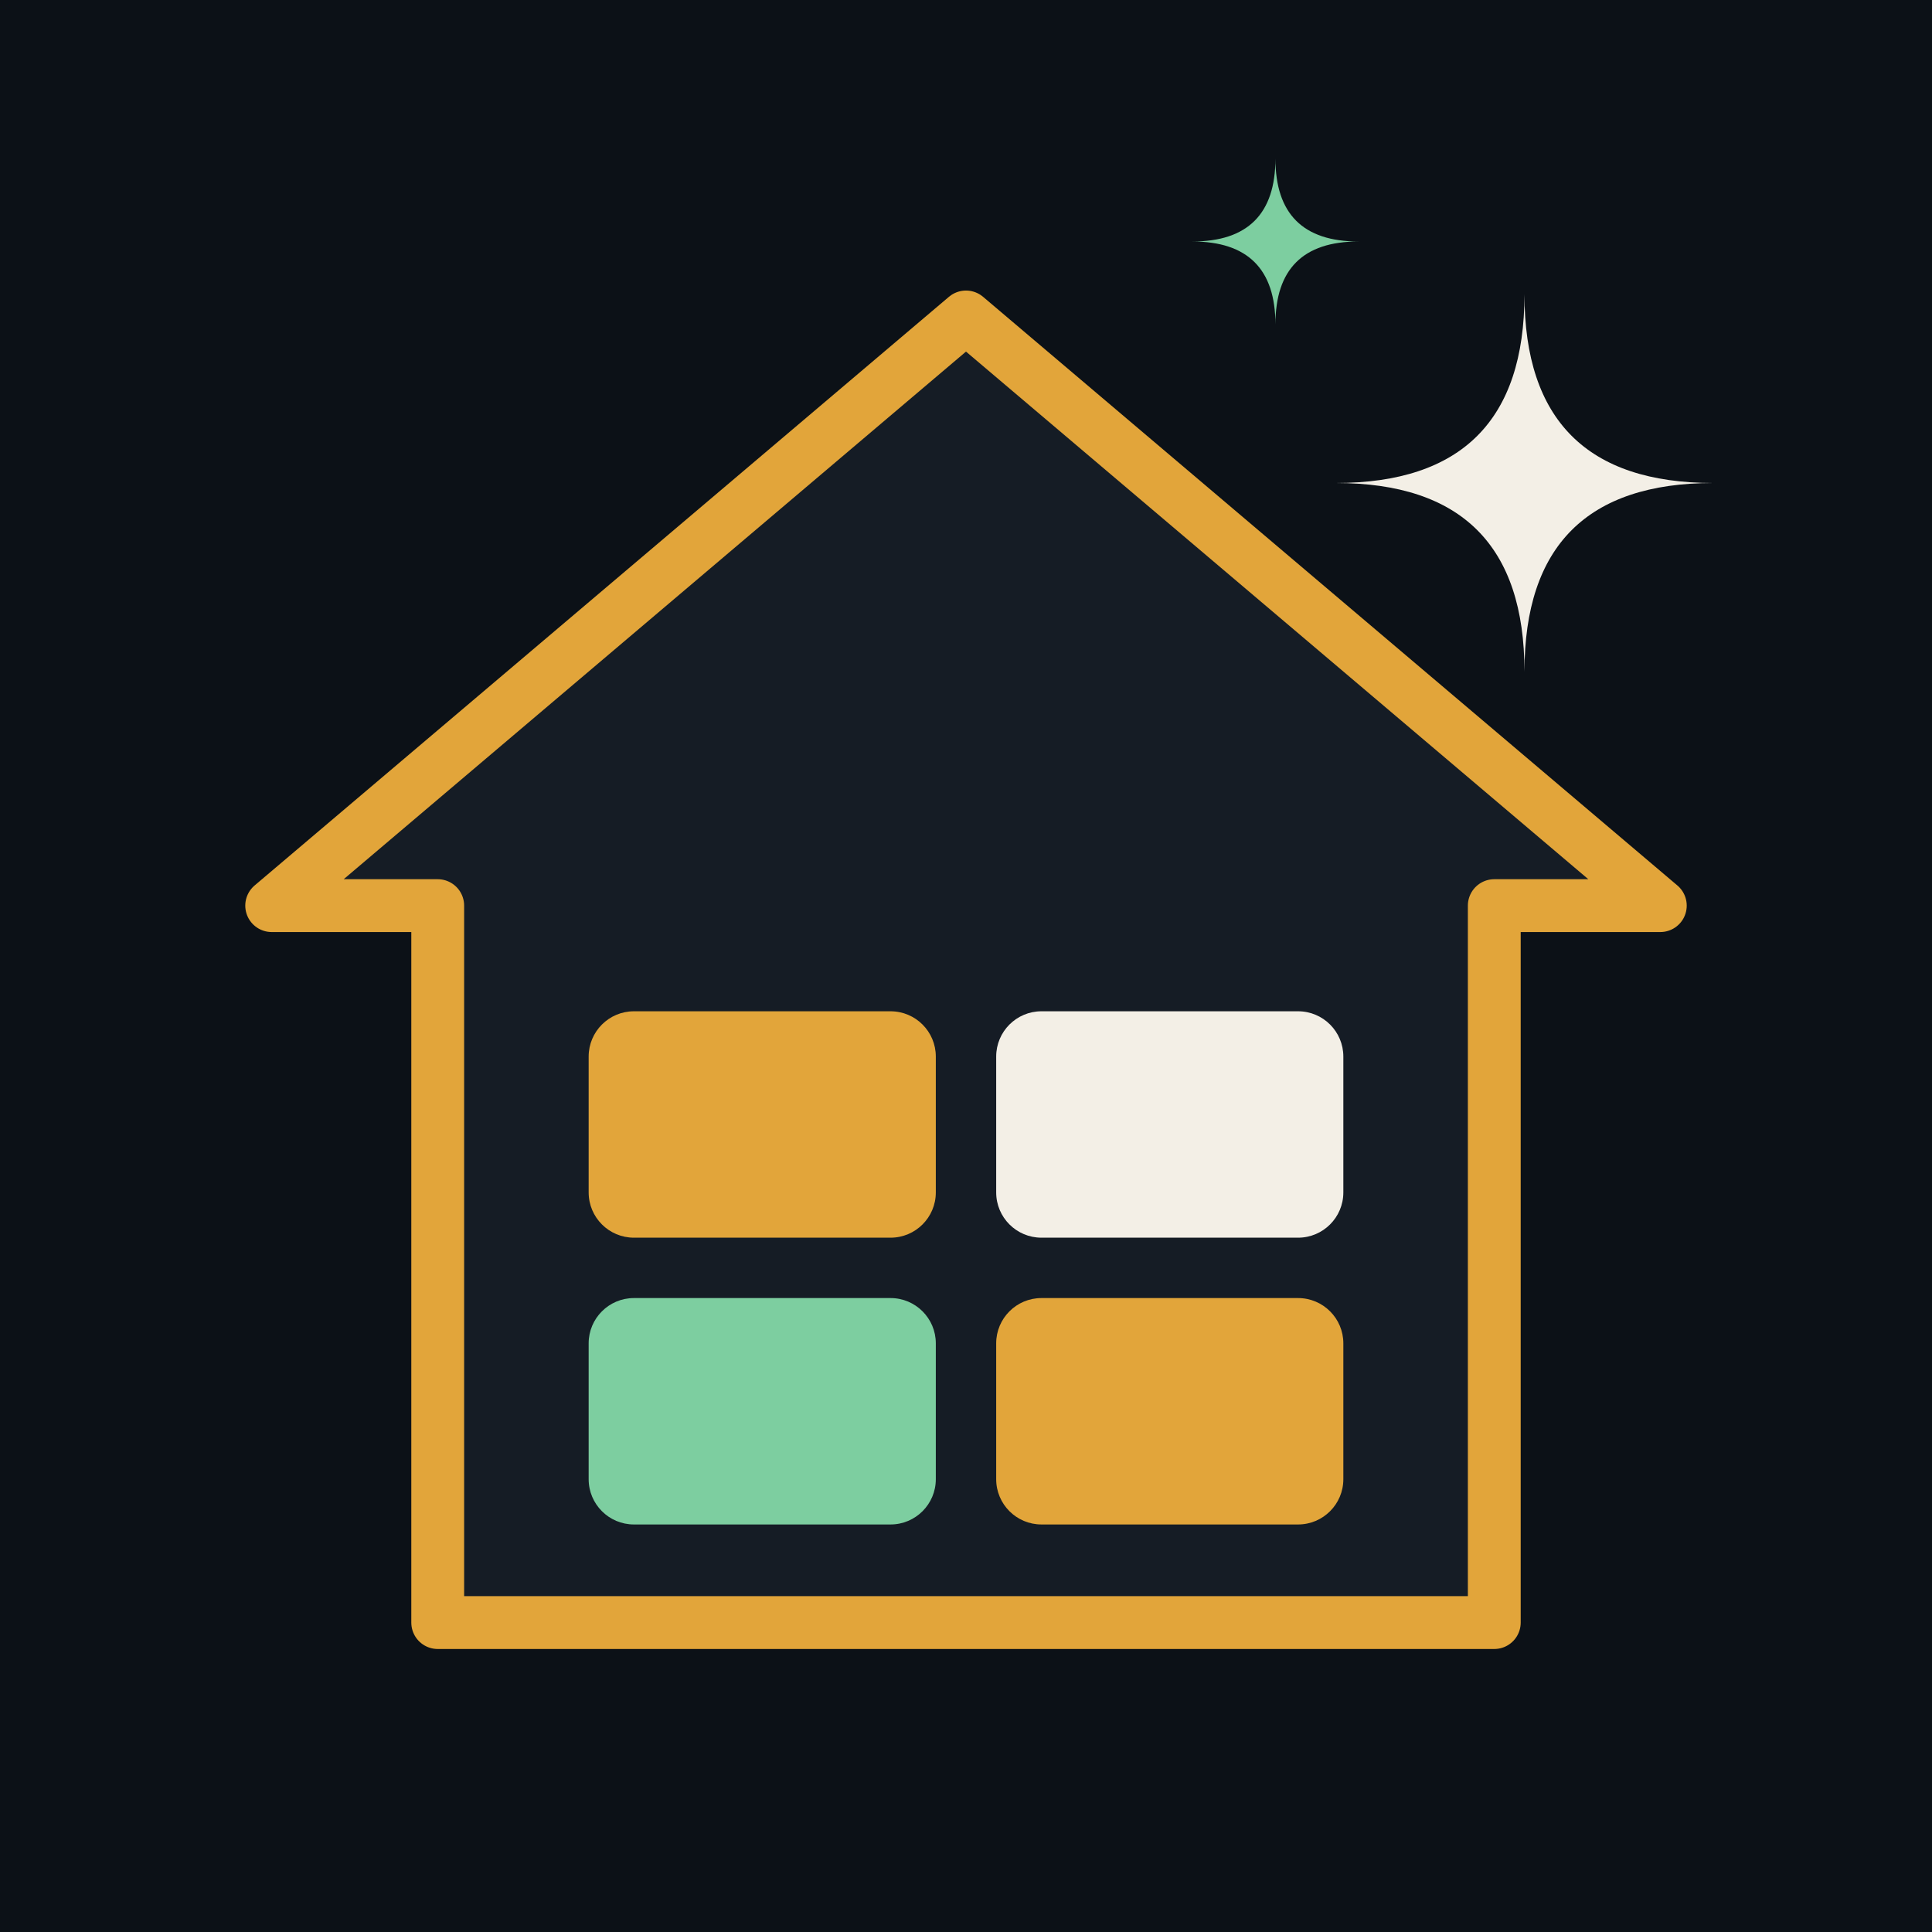
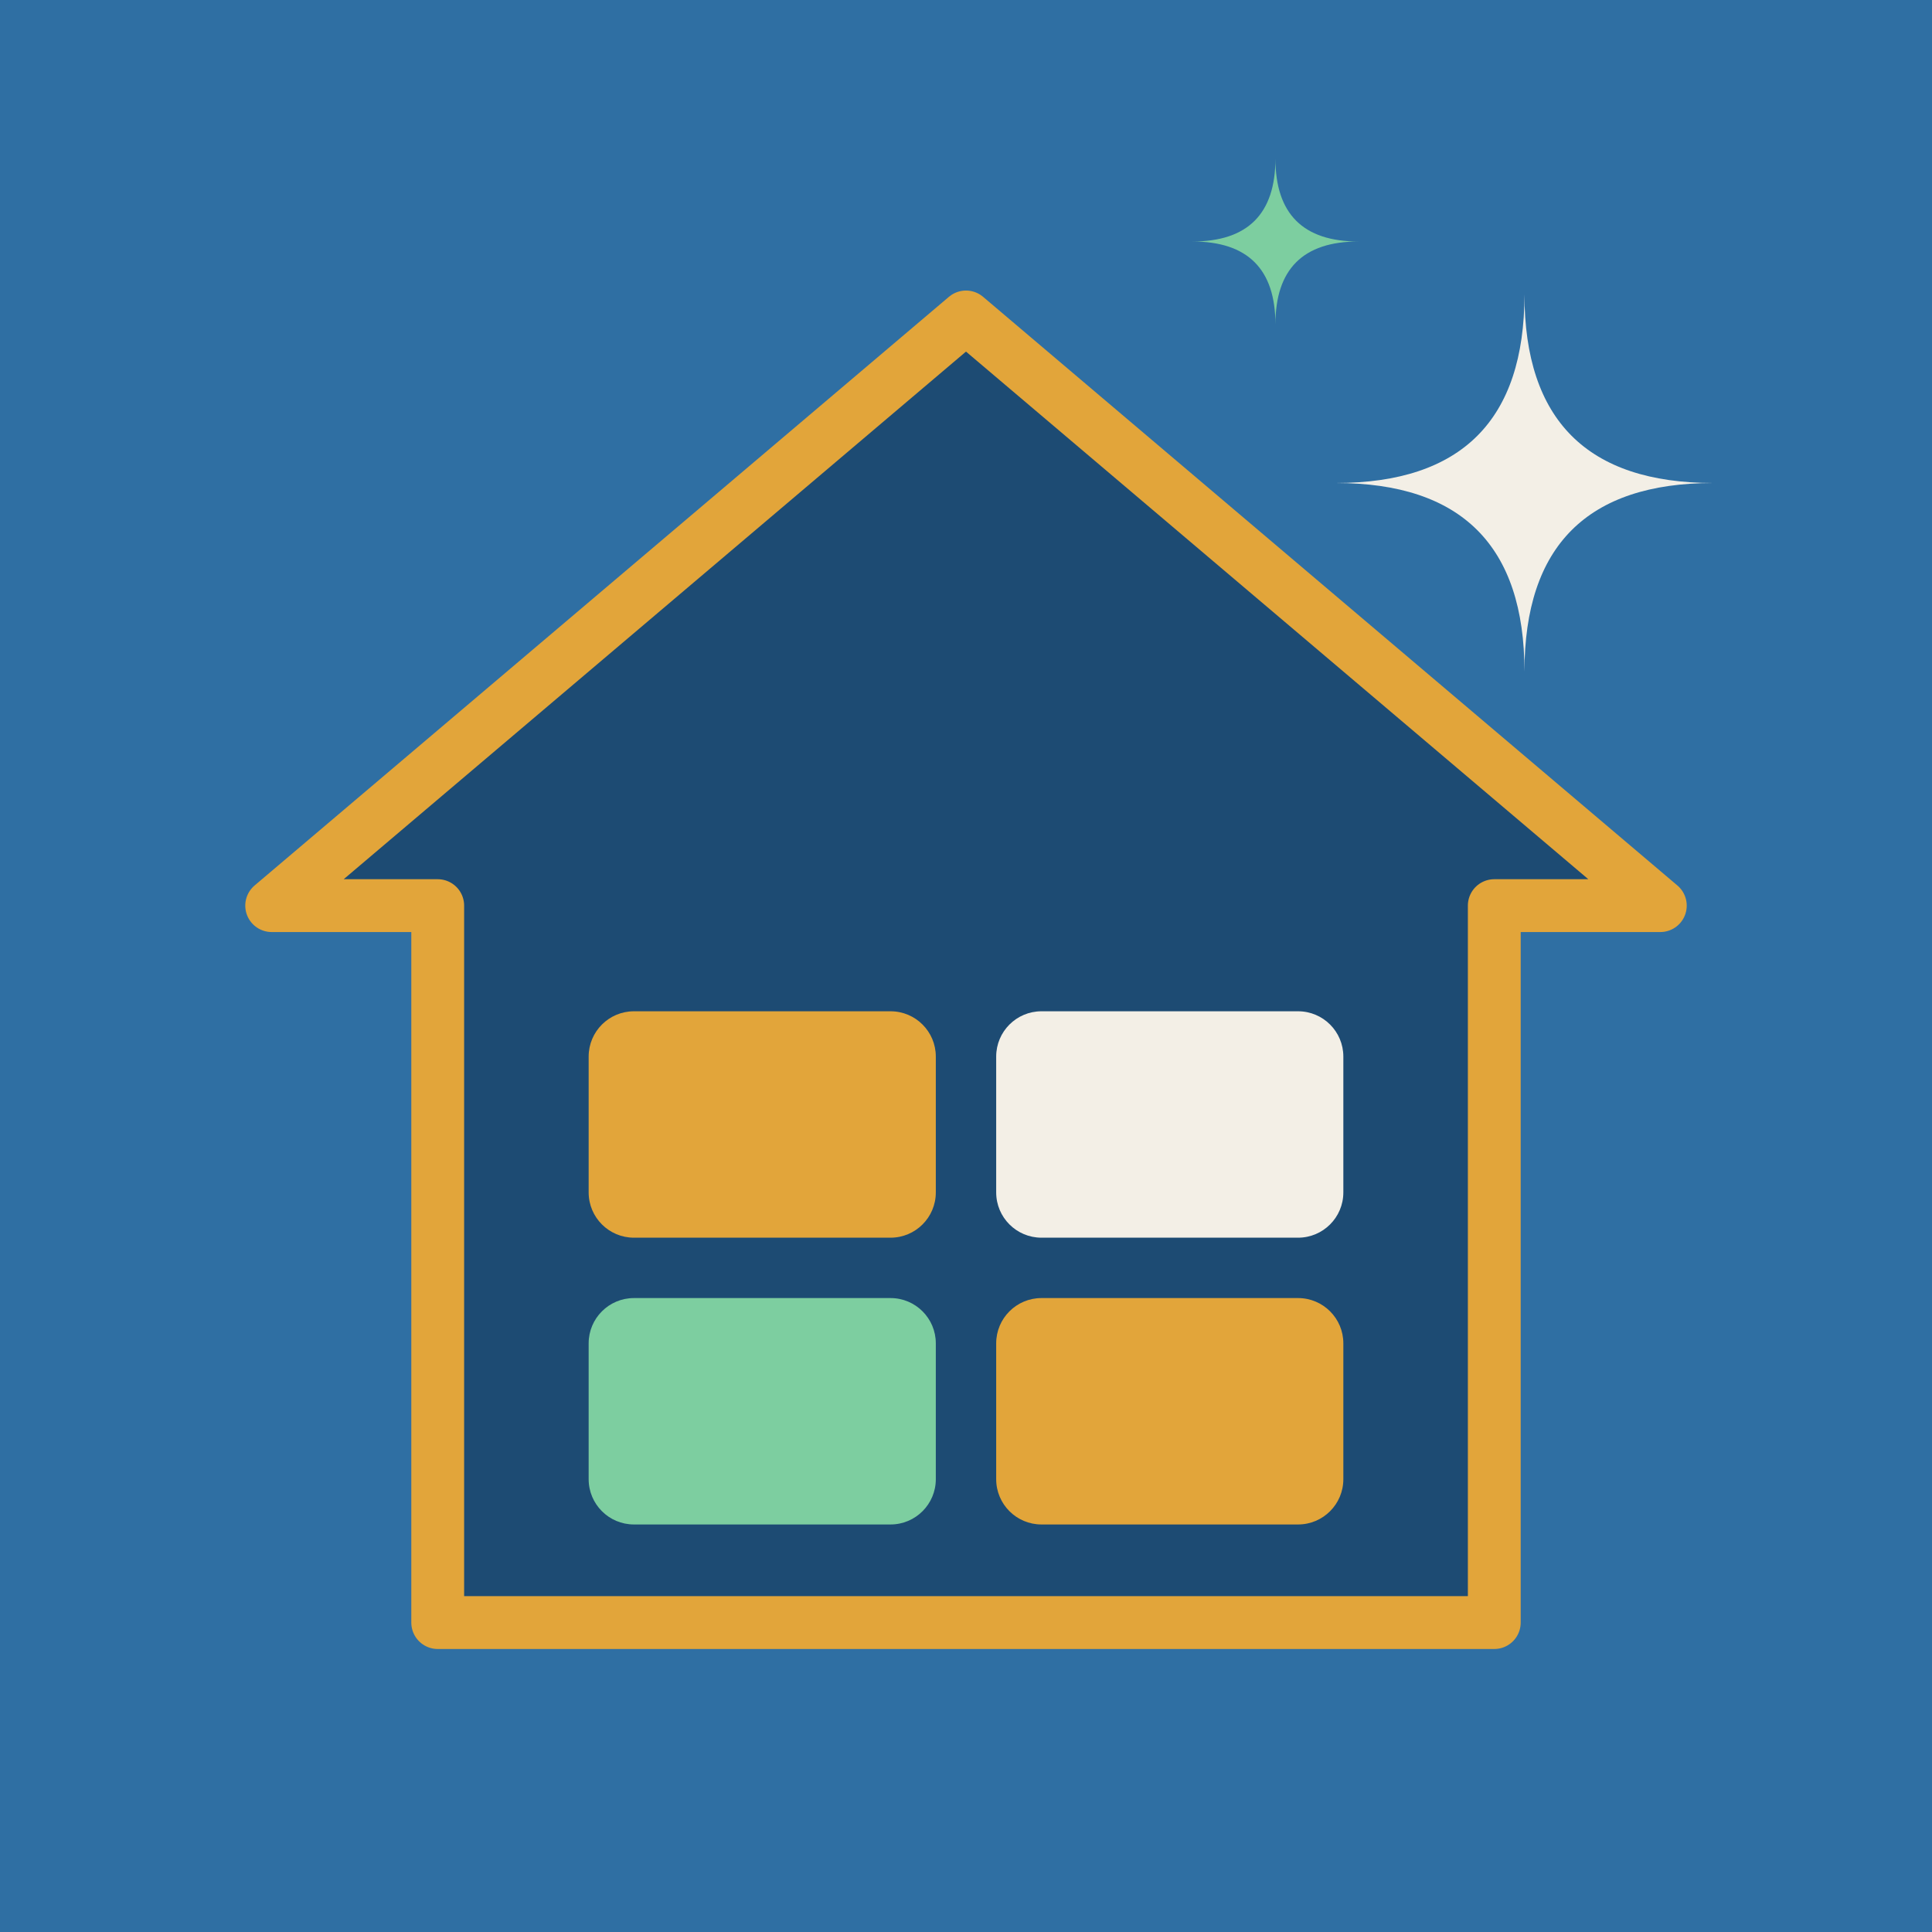
<svg xmlns="http://www.w3.org/2000/svg" viewBox="0 0 512 512">
-   <rect width="512" height="512" fill="#0c1117" />
-   <polygon points="256,84 440,240 396,240 396,430 116,430 116,240 72,240" fill="#151c25" stroke="#e2a53a" stroke-width="14" stroke-linejoin="round" />
+   <rect width="512" height="512" fill="#2f6fa3" />
+   <polygon points="256,84 440,240 396,240 396,430 116,430 116,240 72,240" fill="#1d4b73" stroke="#e2a53a" stroke-width="14" stroke-linejoin="round" />
  <path d="M404,78 Q404,128 454,128 Q404,128 404,178 Q404,128 354,128 Q404,128 404,78 Z" fill="#f3efe6" />
  <path d="M338,42 Q338,64 360,64 Q338,64 338,86 Q338,64 316,64 Q338,64 338,42 Z" fill="#7dcea0" />
  <rect x="156" y="268" width="92" height="60" rx="12" fill="#e2a53a" />
  <rect x="264" y="268" width="92" height="60" rx="12" fill="#f3efe6" />
  <rect x="156" y="344" width="92" height="60" rx="12" fill="#7dcea0" />
  <rect x="264" y="344" width="92" height="60" rx="12" fill="#e2a53a" />
</svg>
